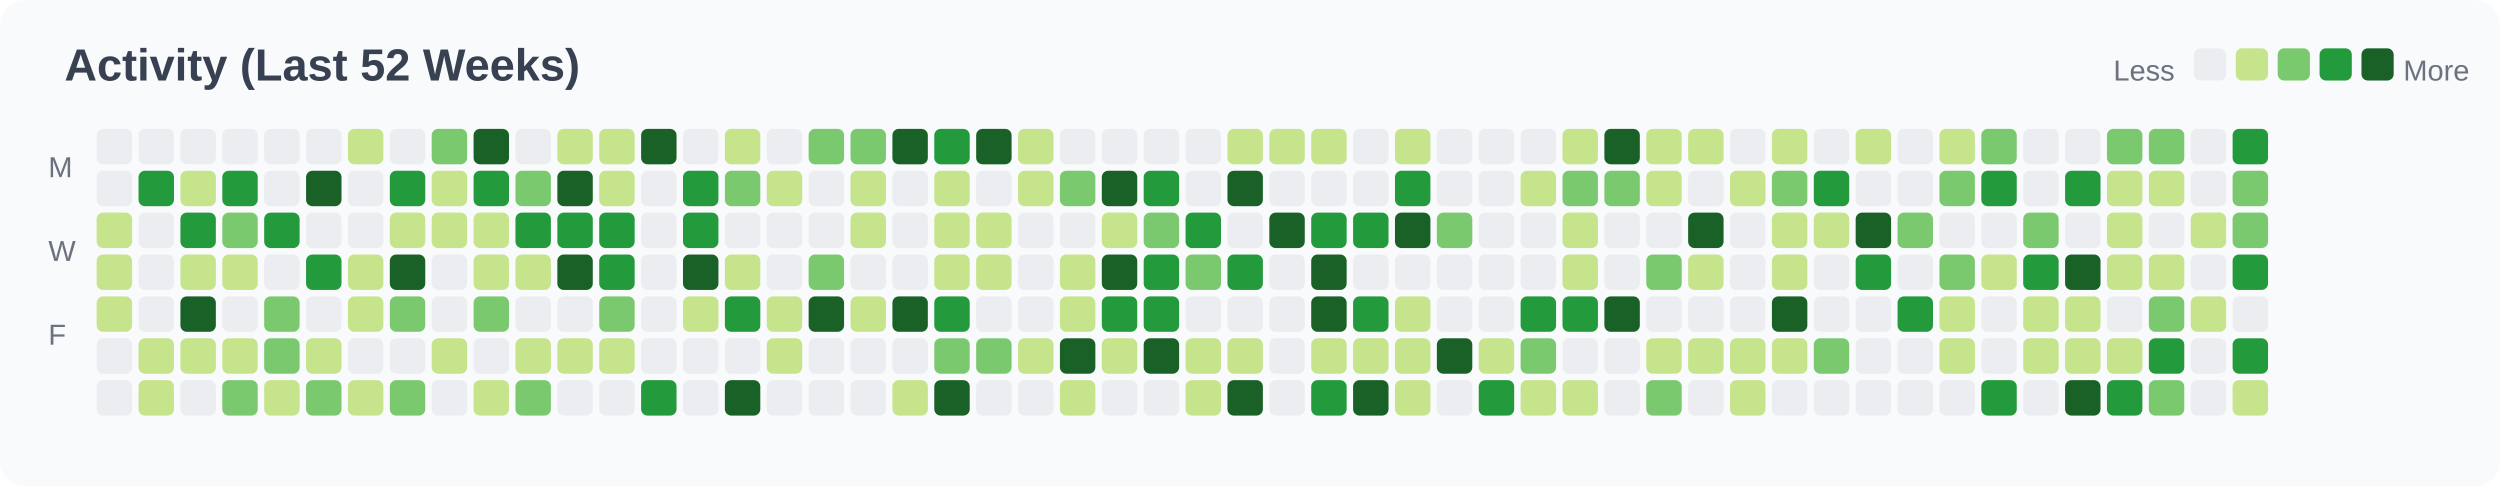
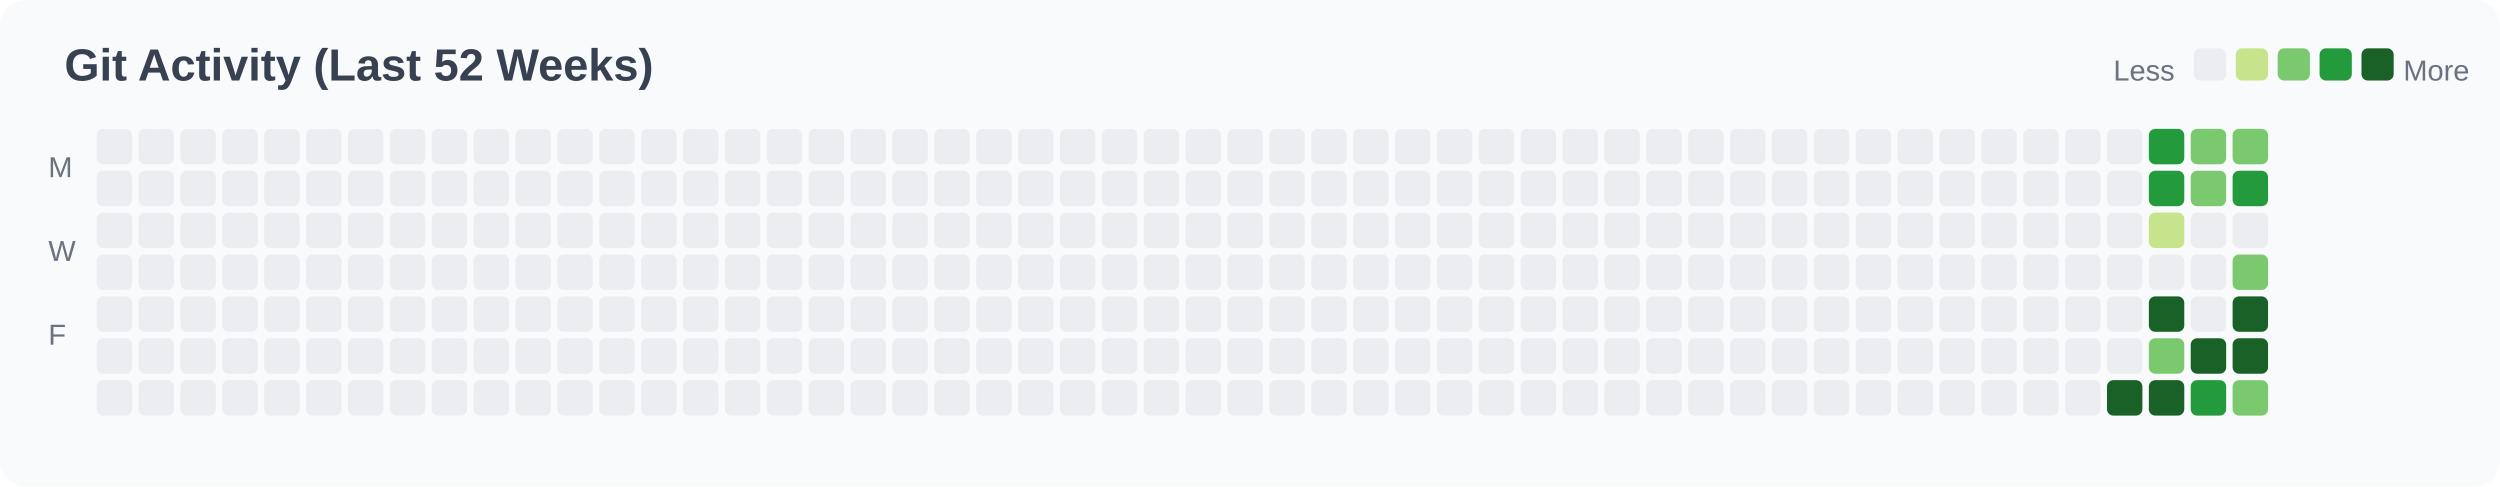
<svg xmlns="http://www.w3.org/2000/svg" width="776" height="151" viewBox="0 0 776 151">
  <rect width="776" height="151" fill="#f9fafb" rx="8" />
  <text x="20" y="25" font-family="Arial, sans-serif" font-size="14" font-weight="bold" fill="#374151">
-     Activity (Last 52 Weeks)
+     Git Activity (Last 52 Weeks)
  </text>
  <text x="15" y="55" font-family="Arial, sans-serif" font-size="9" fill="#6b7280">M</text>
  <text x="15" y="81" font-family="Arial, sans-serif" font-size="9" fill="#6b7280">W</text>
  <text x="15" y="107" font-family="Arial, sans-serif" font-size="9" fill="#6b7280">F</text>
  <rect x="30" y="40" width="11" height="11" fill="#ebedf0" rx="2" />
  <rect x="30" y="53" width="11" height="11" fill="#ebedf0" rx="2" />
-   <rect x="30" y="66" width="11" height="11" fill="#c6e48b" rx="2" />
-   <rect x="30" y="79" width="11" height="11" fill="#c6e48b" rx="2" />
-   <rect x="30" y="92" width="11" height="11" fill="#c6e48b" rx="2" />
+   <rect x="30" y="66" width="11" height="11" fill="#ebedf0" rx="2" />
+   <rect x="30" y="79" width="11" height="11" fill="#ebedf0" rx="2" />
+   <rect x="30" y="92" width="11" height="11" fill="#ebedf0" rx="2" />
  <rect x="30" y="105" width="11" height="11" fill="#ebedf0" rx="2" />
  <rect x="30" y="118" width="11" height="11" fill="#ebedf0" rx="2" />
  <rect x="43" y="40" width="11" height="11" fill="#ebedf0" rx="2" />
-   <rect x="43" y="53" width="11" height="11" fill="#239a3b" rx="2" />
+   <rect x="43" y="53" width="11" height="11" fill="#ebedf0" rx="2" />
  <rect x="43" y="66" width="11" height="11" fill="#ebedf0" rx="2" />
  <rect x="43" y="79" width="11" height="11" fill="#ebedf0" rx="2" />
  <rect x="43" y="92" width="11" height="11" fill="#ebedf0" rx="2" />
-   <rect x="43" y="105" width="11" height="11" fill="#c6e48b" rx="2" />
-   <rect x="43" y="118" width="11" height="11" fill="#c6e48b" rx="2" />
+   <rect x="43" y="105" width="11" height="11" fill="#ebedf0" rx="2" />
+   <rect x="43" y="118" width="11" height="11" fill="#ebedf0" rx="2" />
  <rect x="56" y="40" width="11" height="11" fill="#ebedf0" rx="2" />
-   <rect x="56" y="53" width="11" height="11" fill="#c6e48b" rx="2" />
-   <rect x="56" y="66" width="11" height="11" fill="#239a3b" rx="2" />
-   <rect x="56" y="79" width="11" height="11" fill="#c6e48b" rx="2" />
-   <rect x="56" y="92" width="11" height="11" fill="#196127" rx="2" />
-   <rect x="56" y="105" width="11" height="11" fill="#c6e48b" rx="2" />
+   <rect x="56" y="53" width="11" height="11" fill="#ebedf0" rx="2" />
+   <rect x="56" y="66" width="11" height="11" fill="#ebedf0" rx="2" />
+   <rect x="56" y="79" width="11" height="11" fill="#ebedf0" rx="2" />
+   <rect x="56" y="92" width="11" height="11" fill="#ebedf0" rx="2" />
+   <rect x="56" y="105" width="11" height="11" fill="#ebedf0" rx="2" />
  <rect x="56" y="118" width="11" height="11" fill="#ebedf0" rx="2" />
  <rect x="69" y="40" width="11" height="11" fill="#ebedf0" rx="2" />
-   <rect x="69" y="53" width="11" height="11" fill="#239a3b" rx="2" />
-   <rect x="69" y="66" width="11" height="11" fill="#7bc96f" rx="2" />
-   <rect x="69" y="79" width="11" height="11" fill="#c6e48b" rx="2" />
+   <rect x="69" y="53" width="11" height="11" fill="#ebedf0" rx="2" />
+   <rect x="69" y="66" width="11" height="11" fill="#ebedf0" rx="2" />
+   <rect x="69" y="79" width="11" height="11" fill="#ebedf0" rx="2" />
  <rect x="69" y="92" width="11" height="11" fill="#ebedf0" rx="2" />
-   <rect x="69" y="105" width="11" height="11" fill="#c6e48b" rx="2" />
-   <rect x="69" y="118" width="11" height="11" fill="#7bc96f" rx="2" />
+   <rect x="69" y="105" width="11" height="11" fill="#ebedf0" rx="2" />
+   <rect x="69" y="118" width="11" height="11" fill="#ebedf0" rx="2" />
  <rect x="82" y="40" width="11" height="11" fill="#ebedf0" rx="2" />
  <rect x="82" y="53" width="11" height="11" fill="#ebedf0" rx="2" />
-   <rect x="82" y="66" width="11" height="11" fill="#239a3b" rx="2" />
+   <rect x="82" y="66" width="11" height="11" fill="#ebedf0" rx="2" />
  <rect x="82" y="79" width="11" height="11" fill="#ebedf0" rx="2" />
-   <rect x="82" y="92" width="11" height="11" fill="#7bc96f" rx="2" />
-   <rect x="82" y="105" width="11" height="11" fill="#7bc96f" rx="2" />
-   <rect x="82" y="118" width="11" height="11" fill="#c6e48b" rx="2" />
+   <rect x="82" y="92" width="11" height="11" fill="#ebedf0" rx="2" />
+   <rect x="82" y="105" width="11" height="11" fill="#ebedf0" rx="2" />
+   <rect x="82" y="118" width="11" height="11" fill="#ebedf0" rx="2" />
  <rect x="95" y="40" width="11" height="11" fill="#ebedf0" rx="2" />
-   <rect x="95" y="53" width="11" height="11" fill="#196127" rx="2" />
+   <rect x="95" y="53" width="11" height="11" fill="#ebedf0" rx="2" />
  <rect x="95" y="66" width="11" height="11" fill="#ebedf0" rx="2" />
-   <rect x="95" y="79" width="11" height="11" fill="#239a3b" rx="2" />
+   <rect x="95" y="79" width="11" height="11" fill="#ebedf0" rx="2" />
  <rect x="95" y="92" width="11" height="11" fill="#ebedf0" rx="2" />
-   <rect x="95" y="105" width="11" height="11" fill="#c6e48b" rx="2" />
-   <rect x="95" y="118" width="11" height="11" fill="#7bc96f" rx="2" />
-   <rect x="108" y="40" width="11" height="11" fill="#c6e48b" rx="2" />
+   <rect x="95" y="105" width="11" height="11" fill="#ebedf0" rx="2" />
+   <rect x="95" y="118" width="11" height="11" fill="#ebedf0" rx="2" />
+   <rect x="108" y="40" width="11" height="11" fill="#ebedf0" rx="2" />
  <rect x="108" y="53" width="11" height="11" fill="#ebedf0" rx="2" />
  <rect x="108" y="66" width="11" height="11" fill="#ebedf0" rx="2" />
-   <rect x="108" y="79" width="11" height="11" fill="#c6e48b" rx="2" />
-   <rect x="108" y="92" width="11" height="11" fill="#c6e48b" rx="2" />
+   <rect x="108" y="79" width="11" height="11" fill="#ebedf0" rx="2" />
+   <rect x="108" y="92" width="11" height="11" fill="#ebedf0" rx="2" />
  <rect x="108" y="105" width="11" height="11" fill="#ebedf0" rx="2" />
-   <rect x="108" y="118" width="11" height="11" fill="#c6e48b" rx="2" />
+   <rect x="108" y="118" width="11" height="11" fill="#ebedf0" rx="2" />
  <rect x="121" y="40" width="11" height="11" fill="#ebedf0" rx="2" />
-   <rect x="121" y="53" width="11" height="11" fill="#239a3b" rx="2" />
-   <rect x="121" y="66" width="11" height="11" fill="#c6e48b" rx="2" />
-   <rect x="121" y="79" width="11" height="11" fill="#196127" rx="2" />
-   <rect x="121" y="92" width="11" height="11" fill="#7bc96f" rx="2" />
+   <rect x="121" y="53" width="11" height="11" fill="#ebedf0" rx="2" />
+   <rect x="121" y="66" width="11" height="11" fill="#ebedf0" rx="2" />
+   <rect x="121" y="79" width="11" height="11" fill="#ebedf0" rx="2" />
+   <rect x="121" y="92" width="11" height="11" fill="#ebedf0" rx="2" />
  <rect x="121" y="105" width="11" height="11" fill="#ebedf0" rx="2" />
-   <rect x="121" y="118" width="11" height="11" fill="#7bc96f" rx="2" />
-   <rect x="134" y="40" width="11" height="11" fill="#7bc96f" rx="2" />
-   <rect x="134" y="53" width="11" height="11" fill="#c6e48b" rx="2" />
-   <rect x="134" y="66" width="11" height="11" fill="#c6e48b" rx="2" />
+   <rect x="121" y="118" width="11" height="11" fill="#ebedf0" rx="2" />
+   <rect x="134" y="40" width="11" height="11" fill="#ebedf0" rx="2" />
+   <rect x="134" y="53" width="11" height="11" fill="#ebedf0" rx="2" />
+   <rect x="134" y="66" width="11" height="11" fill="#ebedf0" rx="2" />
  <rect x="134" y="79" width="11" height="11" fill="#ebedf0" rx="2" />
  <rect x="134" y="92" width="11" height="11" fill="#ebedf0" rx="2" />
-   <rect x="134" y="105" width="11" height="11" fill="#c6e48b" rx="2" />
+   <rect x="134" y="105" width="11" height="11" fill="#ebedf0" rx="2" />
  <rect x="134" y="118" width="11" height="11" fill="#ebedf0" rx="2" />
-   <rect x="147" y="40" width="11" height="11" fill="#196127" rx="2" />
-   <rect x="147" y="53" width="11" height="11" fill="#239a3b" rx="2" />
-   <rect x="147" y="66" width="11" height="11" fill="#c6e48b" rx="2" />
-   <rect x="147" y="79" width="11" height="11" fill="#c6e48b" rx="2" />
-   <rect x="147" y="92" width="11" height="11" fill="#7bc96f" rx="2" />
+   <rect x="147" y="40" width="11" height="11" fill="#ebedf0" rx="2" />
+   <rect x="147" y="53" width="11" height="11" fill="#ebedf0" rx="2" />
+   <rect x="147" y="66" width="11" height="11" fill="#ebedf0" rx="2" />
+   <rect x="147" y="79" width="11" height="11" fill="#ebedf0" rx="2" />
+   <rect x="147" y="92" width="11" height="11" fill="#ebedf0" rx="2" />
  <rect x="147" y="105" width="11" height="11" fill="#ebedf0" rx="2" />
-   <rect x="147" y="118" width="11" height="11" fill="#c6e48b" rx="2" />
+   <rect x="147" y="118" width="11" height="11" fill="#ebedf0" rx="2" />
  <rect x="160" y="40" width="11" height="11" fill="#ebedf0" rx="2" />
-   <rect x="160" y="53" width="11" height="11" fill="#7bc96f" rx="2" />
-   <rect x="160" y="66" width="11" height="11" fill="#239a3b" rx="2" />
-   <rect x="160" y="79" width="11" height="11" fill="#c6e48b" rx="2" />
+   <rect x="160" y="53" width="11" height="11" fill="#ebedf0" rx="2" />
+   <rect x="160" y="66" width="11" height="11" fill="#ebedf0" rx="2" />
+   <rect x="160" y="79" width="11" height="11" fill="#ebedf0" rx="2" />
  <rect x="160" y="92" width="11" height="11" fill="#ebedf0" rx="2" />
-   <rect x="160" y="105" width="11" height="11" fill="#c6e48b" rx="2" />
-   <rect x="160" y="118" width="11" height="11" fill="#7bc96f" rx="2" />
-   <rect x="173" y="40" width="11" height="11" fill="#c6e48b" rx="2" />
-   <rect x="173" y="53" width="11" height="11" fill="#196127" rx="2" />
-   <rect x="173" y="66" width="11" height="11" fill="#239a3b" rx="2" />
-   <rect x="173" y="79" width="11" height="11" fill="#196127" rx="2" />
+   <rect x="160" y="105" width="11" height="11" fill="#ebedf0" rx="2" />
+   <rect x="160" y="118" width="11" height="11" fill="#ebedf0" rx="2" />
+   <rect x="173" y="40" width="11" height="11" fill="#ebedf0" rx="2" />
+   <rect x="173" y="53" width="11" height="11" fill="#ebedf0" rx="2" />
+   <rect x="173" y="66" width="11" height="11" fill="#ebedf0" rx="2" />
+   <rect x="173" y="79" width="11" height="11" fill="#ebedf0" rx="2" />
  <rect x="173" y="92" width="11" height="11" fill="#ebedf0" rx="2" />
-   <rect x="173" y="105" width="11" height="11" fill="#c6e48b" rx="2" />
+   <rect x="173" y="105" width="11" height="11" fill="#ebedf0" rx="2" />
  <rect x="173" y="118" width="11" height="11" fill="#ebedf0" rx="2" />
-   <rect x="186" y="40" width="11" height="11" fill="#c6e48b" rx="2" />
-   <rect x="186" y="53" width="11" height="11" fill="#c6e48b" rx="2" />
-   <rect x="186" y="66" width="11" height="11" fill="#239a3b" rx="2" />
-   <rect x="186" y="79" width="11" height="11" fill="#239a3b" rx="2" />
-   <rect x="186" y="92" width="11" height="11" fill="#7bc96f" rx="2" />
-   <rect x="186" y="105" width="11" height="11" fill="#c6e48b" rx="2" />
+   <rect x="186" y="40" width="11" height="11" fill="#ebedf0" rx="2" />
+   <rect x="186" y="53" width="11" height="11" fill="#ebedf0" rx="2" />
+   <rect x="186" y="66" width="11" height="11" fill="#ebedf0" rx="2" />
+   <rect x="186" y="79" width="11" height="11" fill="#ebedf0" rx="2" />
+   <rect x="186" y="92" width="11" height="11" fill="#ebedf0" rx="2" />
+   <rect x="186" y="105" width="11" height="11" fill="#ebedf0" rx="2" />
  <rect x="186" y="118" width="11" height="11" fill="#ebedf0" rx="2" />
-   <rect x="199" y="40" width="11" height="11" fill="#196127" rx="2" />
+   <rect x="199" y="40" width="11" height="11" fill="#ebedf0" rx="2" />
  <rect x="199" y="53" width="11" height="11" fill="#ebedf0" rx="2" />
  <rect x="199" y="66" width="11" height="11" fill="#ebedf0" rx="2" />
  <rect x="199" y="79" width="11" height="11" fill="#ebedf0" rx="2" />
  <rect x="199" y="92" width="11" height="11" fill="#ebedf0" rx="2" />
  <rect x="199" y="105" width="11" height="11" fill="#ebedf0" rx="2" />
-   <rect x="199" y="118" width="11" height="11" fill="#239a3b" rx="2" />
+   <rect x="199" y="118" width="11" height="11" fill="#ebedf0" rx="2" />
  <rect x="212" y="40" width="11" height="11" fill="#ebedf0" rx="2" />
-   <rect x="212" y="53" width="11" height="11" fill="#239a3b" rx="2" />
-   <rect x="212" y="66" width="11" height="11" fill="#239a3b" rx="2" />
-   <rect x="212" y="79" width="11" height="11" fill="#196127" rx="2" />
-   <rect x="212" y="92" width="11" height="11" fill="#c6e48b" rx="2" />
+   <rect x="212" y="53" width="11" height="11" fill="#ebedf0" rx="2" />
+   <rect x="212" y="66" width="11" height="11" fill="#ebedf0" rx="2" />
+   <rect x="212" y="79" width="11" height="11" fill="#ebedf0" rx="2" />
+   <rect x="212" y="92" width="11" height="11" fill="#ebedf0" rx="2" />
  <rect x="212" y="105" width="11" height="11" fill="#ebedf0" rx="2" />
  <rect x="212" y="118" width="11" height="11" fill="#ebedf0" rx="2" />
-   <rect x="225" y="40" width="11" height="11" fill="#c6e48b" rx="2" />
-   <rect x="225" y="53" width="11" height="11" fill="#7bc96f" rx="2" />
+   <rect x="225" y="40" width="11" height="11" fill="#ebedf0" rx="2" />
+   <rect x="225" y="53" width="11" height="11" fill="#ebedf0" rx="2" />
  <rect x="225" y="66" width="11" height="11" fill="#ebedf0" rx="2" />
-   <rect x="225" y="79" width="11" height="11" fill="#c6e48b" rx="2" />
-   <rect x="225" y="92" width="11" height="11" fill="#239a3b" rx="2" />
+   <rect x="225" y="79" width="11" height="11" fill="#ebedf0" rx="2" />
+   <rect x="225" y="92" width="11" height="11" fill="#ebedf0" rx="2" />
  <rect x="225" y="105" width="11" height="11" fill="#ebedf0" rx="2" />
-   <rect x="225" y="118" width="11" height="11" fill="#196127" rx="2" />
+   <rect x="225" y="118" width="11" height="11" fill="#ebedf0" rx="2" />
  <rect x="238" y="40" width="11" height="11" fill="#ebedf0" rx="2" />
-   <rect x="238" y="53" width="11" height="11" fill="#c6e48b" rx="2" />
+   <rect x="238" y="53" width="11" height="11" fill="#ebedf0" rx="2" />
  <rect x="238" y="66" width="11" height="11" fill="#ebedf0" rx="2" />
  <rect x="238" y="79" width="11" height="11" fill="#ebedf0" rx="2" />
-   <rect x="238" y="92" width="11" height="11" fill="#c6e48b" rx="2" />
-   <rect x="238" y="105" width="11" height="11" fill="#c6e48b" rx="2" />
+   <rect x="238" y="92" width="11" height="11" fill="#ebedf0" rx="2" />
+   <rect x="238" y="105" width="11" height="11" fill="#ebedf0" rx="2" />
  <rect x="238" y="118" width="11" height="11" fill="#ebedf0" rx="2" />
-   <rect x="251" y="40" width="11" height="11" fill="#7bc96f" rx="2" />
+   <rect x="251" y="40" width="11" height="11" fill="#ebedf0" rx="2" />
  <rect x="251" y="53" width="11" height="11" fill="#ebedf0" rx="2" />
  <rect x="251" y="66" width="11" height="11" fill="#ebedf0" rx="2" />
-   <rect x="251" y="79" width="11" height="11" fill="#7bc96f" rx="2" />
-   <rect x="251" y="92" width="11" height="11" fill="#196127" rx="2" />
+   <rect x="251" y="79" width="11" height="11" fill="#ebedf0" rx="2" />
+   <rect x="251" y="92" width="11" height="11" fill="#ebedf0" rx="2" />
  <rect x="251" y="105" width="11" height="11" fill="#ebedf0" rx="2" />
  <rect x="251" y="118" width="11" height="11" fill="#ebedf0" rx="2" />
-   <rect x="264" y="40" width="11" height="11" fill="#7bc96f" rx="2" />
-   <rect x="264" y="53" width="11" height="11" fill="#c6e48b" rx="2" />
-   <rect x="264" y="66" width="11" height="11" fill="#c6e48b" rx="2" />
+   <rect x="264" y="40" width="11" height="11" fill="#ebedf0" rx="2" />
+   <rect x="264" y="53" width="11" height="11" fill="#ebedf0" rx="2" />
+   <rect x="264" y="66" width="11" height="11" fill="#ebedf0" rx="2" />
  <rect x="264" y="79" width="11" height="11" fill="#ebedf0" rx="2" />
-   <rect x="264" y="92" width="11" height="11" fill="#c6e48b" rx="2" />
+   <rect x="264" y="92" width="11" height="11" fill="#ebedf0" rx="2" />
  <rect x="264" y="105" width="11" height="11" fill="#ebedf0" rx="2" />
  <rect x="264" y="118" width="11" height="11" fill="#ebedf0" rx="2" />
-   <rect x="277" y="40" width="11" height="11" fill="#196127" rx="2" />
+   <rect x="277" y="40" width="11" height="11" fill="#ebedf0" rx="2" />
  <rect x="277" y="53" width="11" height="11" fill="#ebedf0" rx="2" />
  <rect x="277" y="66" width="11" height="11" fill="#ebedf0" rx="2" />
  <rect x="277" y="79" width="11" height="11" fill="#ebedf0" rx="2" />
-   <rect x="277" y="92" width="11" height="11" fill="#196127" rx="2" />
+   <rect x="277" y="92" width="11" height="11" fill="#ebedf0" rx="2" />
  <rect x="277" y="105" width="11" height="11" fill="#ebedf0" rx="2" />
-   <rect x="277" y="118" width="11" height="11" fill="#c6e48b" rx="2" />
-   <rect x="290" y="40" width="11" height="11" fill="#239a3b" rx="2" />
-   <rect x="290" y="53" width="11" height="11" fill="#c6e48b" rx="2" />
-   <rect x="290" y="66" width="11" height="11" fill="#c6e48b" rx="2" />
-   <rect x="290" y="79" width="11" height="11" fill="#c6e48b" rx="2" />
-   <rect x="290" y="92" width="11" height="11" fill="#239a3b" rx="2" />
-   <rect x="290" y="105" width="11" height="11" fill="#7bc96f" rx="2" />
-   <rect x="290" y="118" width="11" height="11" fill="#196127" rx="2" />
-   <rect x="303" y="40" width="11" height="11" fill="#196127" rx="2" />
+   <rect x="277" y="118" width="11" height="11" fill="#ebedf0" rx="2" />
+   <rect x="290" y="40" width="11" height="11" fill="#ebedf0" rx="2" />
+   <rect x="290" y="53" width="11" height="11" fill="#ebedf0" rx="2" />
+   <rect x="290" y="66" width="11" height="11" fill="#ebedf0" rx="2" />
+   <rect x="290" y="79" width="11" height="11" fill="#ebedf0" rx="2" />
+   <rect x="290" y="92" width="11" height="11" fill="#ebedf0" rx="2" />
+   <rect x="290" y="105" width="11" height="11" fill="#ebedf0" rx="2" />
+   <rect x="290" y="118" width="11" height="11" fill="#ebedf0" rx="2" />
+   <rect x="303" y="40" width="11" height="11" fill="#ebedf0" rx="2" />
  <rect x="303" y="53" width="11" height="11" fill="#ebedf0" rx="2" />
-   <rect x="303" y="66" width="11" height="11" fill="#c6e48b" rx="2" />
-   <rect x="303" y="79" width="11" height="11" fill="#c6e48b" rx="2" />
+   <rect x="303" y="66" width="11" height="11" fill="#ebedf0" rx="2" />
+   <rect x="303" y="79" width="11" height="11" fill="#ebedf0" rx="2" />
  <rect x="303" y="92" width="11" height="11" fill="#ebedf0" rx="2" />
-   <rect x="303" y="105" width="11" height="11" fill="#7bc96f" rx="2" />
+   <rect x="303" y="105" width="11" height="11" fill="#ebedf0" rx="2" />
  <rect x="303" y="118" width="11" height="11" fill="#ebedf0" rx="2" />
-   <rect x="316" y="40" width="11" height="11" fill="#c6e48b" rx="2" />
-   <rect x="316" y="53" width="11" height="11" fill="#c6e48b" rx="2" />
+   <rect x="316" y="40" width="11" height="11" fill="#ebedf0" rx="2" />
+   <rect x="316" y="53" width="11" height="11" fill="#ebedf0" rx="2" />
  <rect x="316" y="66" width="11" height="11" fill="#ebedf0" rx="2" />
  <rect x="316" y="79" width="11" height="11" fill="#ebedf0" rx="2" />
  <rect x="316" y="92" width="11" height="11" fill="#ebedf0" rx="2" />
-   <rect x="316" y="105" width="11" height="11" fill="#c6e48b" rx="2" />
+   <rect x="316" y="105" width="11" height="11" fill="#ebedf0" rx="2" />
  <rect x="316" y="118" width="11" height="11" fill="#ebedf0" rx="2" />
  <rect x="329" y="40" width="11" height="11" fill="#ebedf0" rx="2" />
-   <rect x="329" y="53" width="11" height="11" fill="#7bc96f" rx="2" />
+   <rect x="329" y="53" width="11" height="11" fill="#ebedf0" rx="2" />
  <rect x="329" y="66" width="11" height="11" fill="#ebedf0" rx="2" />
-   <rect x="329" y="79" width="11" height="11" fill="#c6e48b" rx="2" />
-   <rect x="329" y="92" width="11" height="11" fill="#c6e48b" rx="2" />
-   <rect x="329" y="105" width="11" height="11" fill="#196127" rx="2" />
-   <rect x="329" y="118" width="11" height="11" fill="#c6e48b" rx="2" />
+   <rect x="329" y="79" width="11" height="11" fill="#ebedf0" rx="2" />
+   <rect x="329" y="92" width="11" height="11" fill="#ebedf0" rx="2" />
+   <rect x="329" y="105" width="11" height="11" fill="#ebedf0" rx="2" />
+   <rect x="329" y="118" width="11" height="11" fill="#ebedf0" rx="2" />
  <rect x="342" y="40" width="11" height="11" fill="#ebedf0" rx="2" />
-   <rect x="342" y="53" width="11" height="11" fill="#196127" rx="2" />
-   <rect x="342" y="66" width="11" height="11" fill="#c6e48b" rx="2" />
-   <rect x="342" y="79" width="11" height="11" fill="#196127" rx="2" />
-   <rect x="342" y="92" width="11" height="11" fill="#239a3b" rx="2" />
-   <rect x="342" y="105" width="11" height="11" fill="#c6e48b" rx="2" />
+   <rect x="342" y="53" width="11" height="11" fill="#ebedf0" rx="2" />
+   <rect x="342" y="66" width="11" height="11" fill="#ebedf0" rx="2" />
+   <rect x="342" y="79" width="11" height="11" fill="#ebedf0" rx="2" />
+   <rect x="342" y="92" width="11" height="11" fill="#ebedf0" rx="2" />
+   <rect x="342" y="105" width="11" height="11" fill="#ebedf0" rx="2" />
  <rect x="342" y="118" width="11" height="11" fill="#ebedf0" rx="2" />
  <rect x="355" y="40" width="11" height="11" fill="#ebedf0" rx="2" />
-   <rect x="355" y="53" width="11" height="11" fill="#239a3b" rx="2" />
-   <rect x="355" y="66" width="11" height="11" fill="#7bc96f" rx="2" />
-   <rect x="355" y="79" width="11" height="11" fill="#239a3b" rx="2" />
-   <rect x="355" y="92" width="11" height="11" fill="#239a3b" rx="2" />
-   <rect x="355" y="105" width="11" height="11" fill="#196127" rx="2" />
+   <rect x="355" y="53" width="11" height="11" fill="#ebedf0" rx="2" />
+   <rect x="355" y="66" width="11" height="11" fill="#ebedf0" rx="2" />
+   <rect x="355" y="79" width="11" height="11" fill="#ebedf0" rx="2" />
+   <rect x="355" y="92" width="11" height="11" fill="#ebedf0" rx="2" />
+   <rect x="355" y="105" width="11" height="11" fill="#ebedf0" rx="2" />
  <rect x="355" y="118" width="11" height="11" fill="#ebedf0" rx="2" />
  <rect x="368" y="40" width="11" height="11" fill="#ebedf0" rx="2" />
  <rect x="368" y="53" width="11" height="11" fill="#ebedf0" rx="2" />
-   <rect x="368" y="66" width="11" height="11" fill="#239a3b" rx="2" />
-   <rect x="368" y="79" width="11" height="11" fill="#7bc96f" rx="2" />
+   <rect x="368" y="66" width="11" height="11" fill="#ebedf0" rx="2" />
+   <rect x="368" y="79" width="11" height="11" fill="#ebedf0" rx="2" />
  <rect x="368" y="92" width="11" height="11" fill="#ebedf0" rx="2" />
-   <rect x="368" y="105" width="11" height="11" fill="#c6e48b" rx="2" />
-   <rect x="368" y="118" width="11" height="11" fill="#c6e48b" rx="2" />
-   <rect x="381" y="40" width="11" height="11" fill="#c6e48b" rx="2" />
-   <rect x="381" y="53" width="11" height="11" fill="#196127" rx="2" />
+   <rect x="368" y="105" width="11" height="11" fill="#ebedf0" rx="2" />
+   <rect x="368" y="118" width="11" height="11" fill="#ebedf0" rx="2" />
+   <rect x="381" y="40" width="11" height="11" fill="#ebedf0" rx="2" />
+   <rect x="381" y="53" width="11" height="11" fill="#ebedf0" rx="2" />
  <rect x="381" y="66" width="11" height="11" fill="#ebedf0" rx="2" />
-   <rect x="381" y="79" width="11" height="11" fill="#239a3b" rx="2" />
+   <rect x="381" y="79" width="11" height="11" fill="#ebedf0" rx="2" />
  <rect x="381" y="92" width="11" height="11" fill="#ebedf0" rx="2" />
-   <rect x="381" y="105" width="11" height="11" fill="#c6e48b" rx="2" />
-   <rect x="381" y="118" width="11" height="11" fill="#196127" rx="2" />
-   <rect x="394" y="40" width="11" height="11" fill="#c6e48b" rx="2" />
+   <rect x="381" y="105" width="11" height="11" fill="#ebedf0" rx="2" />
+   <rect x="381" y="118" width="11" height="11" fill="#ebedf0" rx="2" />
+   <rect x="394" y="40" width="11" height="11" fill="#ebedf0" rx="2" />
  <rect x="394" y="53" width="11" height="11" fill="#ebedf0" rx="2" />
-   <rect x="394" y="66" width="11" height="11" fill="#196127" rx="2" />
+   <rect x="394" y="66" width="11" height="11" fill="#ebedf0" rx="2" />
  <rect x="394" y="79" width="11" height="11" fill="#ebedf0" rx="2" />
  <rect x="394" y="92" width="11" height="11" fill="#ebedf0" rx="2" />
  <rect x="394" y="105" width="11" height="11" fill="#ebedf0" rx="2" />
  <rect x="394" y="118" width="11" height="11" fill="#ebedf0" rx="2" />
-   <rect x="407" y="40" width="11" height="11" fill="#c6e48b" rx="2" />
+   <rect x="407" y="40" width="11" height="11" fill="#ebedf0" rx="2" />
  <rect x="407" y="53" width="11" height="11" fill="#ebedf0" rx="2" />
-   <rect x="407" y="66" width="11" height="11" fill="#239a3b" rx="2" />
-   <rect x="407" y="79" width="11" height="11" fill="#196127" rx="2" />
-   <rect x="407" y="92" width="11" height="11" fill="#196127" rx="2" />
-   <rect x="407" y="105" width="11" height="11" fill="#c6e48b" rx="2" />
-   <rect x="407" y="118" width="11" height="11" fill="#239a3b" rx="2" />
+   <rect x="407" y="66" width="11" height="11" fill="#ebedf0" rx="2" />
+   <rect x="407" y="79" width="11" height="11" fill="#ebedf0" rx="2" />
+   <rect x="407" y="92" width="11" height="11" fill="#ebedf0" rx="2" />
+   <rect x="407" y="105" width="11" height="11" fill="#ebedf0" rx="2" />
+   <rect x="407" y="118" width="11" height="11" fill="#ebedf0" rx="2" />
  <rect x="420" y="40" width="11" height="11" fill="#ebedf0" rx="2" />
  <rect x="420" y="53" width="11" height="11" fill="#ebedf0" rx="2" />
-   <rect x="420" y="66" width="11" height="11" fill="#239a3b" rx="2" />
+   <rect x="420" y="66" width="11" height="11" fill="#ebedf0" rx="2" />
  <rect x="420" y="79" width="11" height="11" fill="#ebedf0" rx="2" />
-   <rect x="420" y="92" width="11" height="11" fill="#239a3b" rx="2" />
-   <rect x="420" y="105" width="11" height="11" fill="#c6e48b" rx="2" />
-   <rect x="420" y="118" width="11" height="11" fill="#196127" rx="2" />
-   <rect x="433" y="40" width="11" height="11" fill="#c6e48b" rx="2" />
-   <rect x="433" y="53" width="11" height="11" fill="#239a3b" rx="2" />
-   <rect x="433" y="66" width="11" height="11" fill="#196127" rx="2" />
+   <rect x="420" y="92" width="11" height="11" fill="#ebedf0" rx="2" />
+   <rect x="420" y="105" width="11" height="11" fill="#ebedf0" rx="2" />
+   <rect x="420" y="118" width="11" height="11" fill="#ebedf0" rx="2" />
+   <rect x="433" y="40" width="11" height="11" fill="#ebedf0" rx="2" />
+   <rect x="433" y="53" width="11" height="11" fill="#ebedf0" rx="2" />
+   <rect x="433" y="66" width="11" height="11" fill="#ebedf0" rx="2" />
  <rect x="433" y="79" width="11" height="11" fill="#ebedf0" rx="2" />
-   <rect x="433" y="92" width="11" height="11" fill="#c6e48b" rx="2" />
-   <rect x="433" y="105" width="11" height="11" fill="#c6e48b" rx="2" />
-   <rect x="433" y="118" width="11" height="11" fill="#c6e48b" rx="2" />
+   <rect x="433" y="92" width="11" height="11" fill="#ebedf0" rx="2" />
+   <rect x="433" y="105" width="11" height="11" fill="#ebedf0" rx="2" />
+   <rect x="433" y="118" width="11" height="11" fill="#ebedf0" rx="2" />
  <rect x="446" y="40" width="11" height="11" fill="#ebedf0" rx="2" />
  <rect x="446" y="53" width="11" height="11" fill="#ebedf0" rx="2" />
-   <rect x="446" y="66" width="11" height="11" fill="#7bc96f" rx="2" />
+   <rect x="446" y="66" width="11" height="11" fill="#ebedf0" rx="2" />
  <rect x="446" y="79" width="11" height="11" fill="#ebedf0" rx="2" />
  <rect x="446" y="92" width="11" height="11" fill="#ebedf0" rx="2" />
-   <rect x="446" y="105" width="11" height="11" fill="#196127" rx="2" />
+   <rect x="446" y="105" width="11" height="11" fill="#ebedf0" rx="2" />
  <rect x="446" y="118" width="11" height="11" fill="#ebedf0" rx="2" />
  <rect x="459" y="40" width="11" height="11" fill="#ebedf0" rx="2" />
  <rect x="459" y="53" width="11" height="11" fill="#ebedf0" rx="2" />
  <rect x="459" y="66" width="11" height="11" fill="#ebedf0" rx="2" />
  <rect x="459" y="79" width="11" height="11" fill="#ebedf0" rx="2" />
  <rect x="459" y="92" width="11" height="11" fill="#ebedf0" rx="2" />
-   <rect x="459" y="105" width="11" height="11" fill="#c6e48b" rx="2" />
-   <rect x="459" y="118" width="11" height="11" fill="#239a3b" rx="2" />
+   <rect x="459" y="105" width="11" height="11" fill="#ebedf0" rx="2" />
+   <rect x="459" y="118" width="11" height="11" fill="#ebedf0" rx="2" />
  <rect x="472" y="40" width="11" height="11" fill="#ebedf0" rx="2" />
-   <rect x="472" y="53" width="11" height="11" fill="#c6e48b" rx="2" />
+   <rect x="472" y="53" width="11" height="11" fill="#ebedf0" rx="2" />
  <rect x="472" y="66" width="11" height="11" fill="#ebedf0" rx="2" />
  <rect x="472" y="79" width="11" height="11" fill="#ebedf0" rx="2" />
-   <rect x="472" y="92" width="11" height="11" fill="#239a3b" rx="2" />
-   <rect x="472" y="105" width="11" height="11" fill="#7bc96f" rx="2" />
-   <rect x="472" y="118" width="11" height="11" fill="#c6e48b" rx="2" />
-   <rect x="485" y="40" width="11" height="11" fill="#c6e48b" rx="2" />
-   <rect x="485" y="53" width="11" height="11" fill="#7bc96f" rx="2" />
-   <rect x="485" y="66" width="11" height="11" fill="#c6e48b" rx="2" />
-   <rect x="485" y="79" width="11" height="11" fill="#c6e48b" rx="2" />
-   <rect x="485" y="92" width="11" height="11" fill="#239a3b" rx="2" />
+   <rect x="472" y="92" width="11" height="11" fill="#ebedf0" rx="2" />
+   <rect x="472" y="105" width="11" height="11" fill="#ebedf0" rx="2" />
+   <rect x="472" y="118" width="11" height="11" fill="#ebedf0" rx="2" />
+   <rect x="485" y="40" width="11" height="11" fill="#ebedf0" rx="2" />
+   <rect x="485" y="53" width="11" height="11" fill="#ebedf0" rx="2" />
+   <rect x="485" y="66" width="11" height="11" fill="#ebedf0" rx="2" />
+   <rect x="485" y="79" width="11" height="11" fill="#ebedf0" rx="2" />
+   <rect x="485" y="92" width="11" height="11" fill="#ebedf0" rx="2" />
  <rect x="485" y="105" width="11" height="11" fill="#ebedf0" rx="2" />
-   <rect x="485" y="118" width="11" height="11" fill="#c6e48b" rx="2" />
-   <rect x="498" y="40" width="11" height="11" fill="#196127" rx="2" />
-   <rect x="498" y="53" width="11" height="11" fill="#7bc96f" rx="2" />
+   <rect x="485" y="118" width="11" height="11" fill="#ebedf0" rx="2" />
+   <rect x="498" y="40" width="11" height="11" fill="#ebedf0" rx="2" />
+   <rect x="498" y="53" width="11" height="11" fill="#ebedf0" rx="2" />
  <rect x="498" y="66" width="11" height="11" fill="#ebedf0" rx="2" />
  <rect x="498" y="79" width="11" height="11" fill="#ebedf0" rx="2" />
-   <rect x="498" y="92" width="11" height="11" fill="#196127" rx="2" />
+   <rect x="498" y="92" width="11" height="11" fill="#ebedf0" rx="2" />
  <rect x="498" y="105" width="11" height="11" fill="#ebedf0" rx="2" />
  <rect x="498" y="118" width="11" height="11" fill="#ebedf0" rx="2" />
-   <rect x="511" y="40" width="11" height="11" fill="#c6e48b" rx="2" />
-   <rect x="511" y="53" width="11" height="11" fill="#c6e48b" rx="2" />
+   <rect x="511" y="40" width="11" height="11" fill="#ebedf0" rx="2" />
+   <rect x="511" y="53" width="11" height="11" fill="#ebedf0" rx="2" />
  <rect x="511" y="66" width="11" height="11" fill="#ebedf0" rx="2" />
-   <rect x="511" y="79" width="11" height="11" fill="#7bc96f" rx="2" />
+   <rect x="511" y="79" width="11" height="11" fill="#ebedf0" rx="2" />
  <rect x="511" y="92" width="11" height="11" fill="#ebedf0" rx="2" />
-   <rect x="511" y="105" width="11" height="11" fill="#c6e48b" rx="2" />
-   <rect x="511" y="118" width="11" height="11" fill="#7bc96f" rx="2" />
-   <rect x="524" y="40" width="11" height="11" fill="#c6e48b" rx="2" />
+   <rect x="511" y="105" width="11" height="11" fill="#ebedf0" rx="2" />
+   <rect x="511" y="118" width="11" height="11" fill="#ebedf0" rx="2" />
+   <rect x="524" y="40" width="11" height="11" fill="#ebedf0" rx="2" />
  <rect x="524" y="53" width="11" height="11" fill="#ebedf0" rx="2" />
-   <rect x="524" y="66" width="11" height="11" fill="#196127" rx="2" />
-   <rect x="524" y="79" width="11" height="11" fill="#c6e48b" rx="2" />
+   <rect x="524" y="66" width="11" height="11" fill="#ebedf0" rx="2" />
+   <rect x="524" y="79" width="11" height="11" fill="#ebedf0" rx="2" />
  <rect x="524" y="92" width="11" height="11" fill="#ebedf0" rx="2" />
-   <rect x="524" y="105" width="11" height="11" fill="#c6e48b" rx="2" />
+   <rect x="524" y="105" width="11" height="11" fill="#ebedf0" rx="2" />
  <rect x="524" y="118" width="11" height="11" fill="#ebedf0" rx="2" />
  <rect x="537" y="40" width="11" height="11" fill="#ebedf0" rx="2" />
-   <rect x="537" y="53" width="11" height="11" fill="#c6e48b" rx="2" />
+   <rect x="537" y="53" width="11" height="11" fill="#ebedf0" rx="2" />
  <rect x="537" y="66" width="11" height="11" fill="#ebedf0" rx="2" />
  <rect x="537" y="79" width="11" height="11" fill="#ebedf0" rx="2" />
  <rect x="537" y="92" width="11" height="11" fill="#ebedf0" rx="2" />
-   <rect x="537" y="105" width="11" height="11" fill="#c6e48b" rx="2" />
-   <rect x="537" y="118" width="11" height="11" fill="#c6e48b" rx="2" />
-   <rect x="550" y="40" width="11" height="11" fill="#c6e48b" rx="2" />
-   <rect x="550" y="53" width="11" height="11" fill="#7bc96f" rx="2" />
-   <rect x="550" y="66" width="11" height="11" fill="#c6e48b" rx="2" />
-   <rect x="550" y="79" width="11" height="11" fill="#c6e48b" rx="2" />
-   <rect x="550" y="92" width="11" height="11" fill="#196127" rx="2" />
-   <rect x="550" y="105" width="11" height="11" fill="#c6e48b" rx="2" />
+   <rect x="537" y="105" width="11" height="11" fill="#ebedf0" rx="2" />
+   <rect x="537" y="118" width="11" height="11" fill="#ebedf0" rx="2" />
+   <rect x="550" y="40" width="11" height="11" fill="#ebedf0" rx="2" />
+   <rect x="550" y="53" width="11" height="11" fill="#ebedf0" rx="2" />
+   <rect x="550" y="66" width="11" height="11" fill="#ebedf0" rx="2" />
+   <rect x="550" y="79" width="11" height="11" fill="#ebedf0" rx="2" />
+   <rect x="550" y="92" width="11" height="11" fill="#ebedf0" rx="2" />
+   <rect x="550" y="105" width="11" height="11" fill="#ebedf0" rx="2" />
  <rect x="550" y="118" width="11" height="11" fill="#ebedf0" rx="2" />
  <rect x="563" y="40" width="11" height="11" fill="#ebedf0" rx="2" />
-   <rect x="563" y="53" width="11" height="11" fill="#239a3b" rx="2" />
-   <rect x="563" y="66" width="11" height="11" fill="#c6e48b" rx="2" />
+   <rect x="563" y="53" width="11" height="11" fill="#ebedf0" rx="2" />
+   <rect x="563" y="66" width="11" height="11" fill="#ebedf0" rx="2" />
  <rect x="563" y="79" width="11" height="11" fill="#ebedf0" rx="2" />
  <rect x="563" y="92" width="11" height="11" fill="#ebedf0" rx="2" />
-   <rect x="563" y="105" width="11" height="11" fill="#7bc96f" rx="2" />
+   <rect x="563" y="105" width="11" height="11" fill="#ebedf0" rx="2" />
  <rect x="563" y="118" width="11" height="11" fill="#ebedf0" rx="2" />
-   <rect x="576" y="40" width="11" height="11" fill="#c6e48b" rx="2" />
+   <rect x="576" y="40" width="11" height="11" fill="#ebedf0" rx="2" />
  <rect x="576" y="53" width="11" height="11" fill="#ebedf0" rx="2" />
-   <rect x="576" y="66" width="11" height="11" fill="#196127" rx="2" />
-   <rect x="576" y="79" width="11" height="11" fill="#239a3b" rx="2" />
+   <rect x="576" y="66" width="11" height="11" fill="#ebedf0" rx="2" />
+   <rect x="576" y="79" width="11" height="11" fill="#ebedf0" rx="2" />
  <rect x="576" y="92" width="11" height="11" fill="#ebedf0" rx="2" />
  <rect x="576" y="105" width="11" height="11" fill="#ebedf0" rx="2" />
  <rect x="576" y="118" width="11" height="11" fill="#ebedf0" rx="2" />
  <rect x="589" y="40" width="11" height="11" fill="#ebedf0" rx="2" />
  <rect x="589" y="53" width="11" height="11" fill="#ebedf0" rx="2" />
-   <rect x="589" y="66" width="11" height="11" fill="#7bc96f" rx="2" />
+   <rect x="589" y="66" width="11" height="11" fill="#ebedf0" rx="2" />
  <rect x="589" y="79" width="11" height="11" fill="#ebedf0" rx="2" />
-   <rect x="589" y="92" width="11" height="11" fill="#239a3b" rx="2" />
+   <rect x="589" y="92" width="11" height="11" fill="#ebedf0" rx="2" />
  <rect x="589" y="105" width="11" height="11" fill="#ebedf0" rx="2" />
  <rect x="589" y="118" width="11" height="11" fill="#ebedf0" rx="2" />
-   <rect x="602" y="40" width="11" height="11" fill="#c6e48b" rx="2" />
-   <rect x="602" y="53" width="11" height="11" fill="#7bc96f" rx="2" />
+   <rect x="602" y="40" width="11" height="11" fill="#ebedf0" rx="2" />
+   <rect x="602" y="53" width="11" height="11" fill="#ebedf0" rx="2" />
  <rect x="602" y="66" width="11" height="11" fill="#ebedf0" rx="2" />
-   <rect x="602" y="79" width="11" height="11" fill="#7bc96f" rx="2" />
-   <rect x="602" y="92" width="11" height="11" fill="#c6e48b" rx="2" />
-   <rect x="602" y="105" width="11" height="11" fill="#c6e48b" rx="2" />
+   <rect x="602" y="79" width="11" height="11" fill="#ebedf0" rx="2" />
+   <rect x="602" y="92" width="11" height="11" fill="#ebedf0" rx="2" />
+   <rect x="602" y="105" width="11" height="11" fill="#ebedf0" rx="2" />
  <rect x="602" y="118" width="11" height="11" fill="#ebedf0" rx="2" />
-   <rect x="615" y="40" width="11" height="11" fill="#7bc96f" rx="2" />
-   <rect x="615" y="53" width="11" height="11" fill="#239a3b" rx="2" />
+   <rect x="615" y="40" width="11" height="11" fill="#ebedf0" rx="2" />
+   <rect x="615" y="53" width="11" height="11" fill="#ebedf0" rx="2" />
  <rect x="615" y="66" width="11" height="11" fill="#ebedf0" rx="2" />
-   <rect x="615" y="79" width="11" height="11" fill="#c6e48b" rx="2" />
+   <rect x="615" y="79" width="11" height="11" fill="#ebedf0" rx="2" />
  <rect x="615" y="92" width="11" height="11" fill="#ebedf0" rx="2" />
  <rect x="615" y="105" width="11" height="11" fill="#ebedf0" rx="2" />
-   <rect x="615" y="118" width="11" height="11" fill="#239a3b" rx="2" />
+   <rect x="615" y="118" width="11" height="11" fill="#ebedf0" rx="2" />
  <rect x="628" y="40" width="11" height="11" fill="#ebedf0" rx="2" />
  <rect x="628" y="53" width="11" height="11" fill="#ebedf0" rx="2" />
-   <rect x="628" y="66" width="11" height="11" fill="#7bc96f" rx="2" />
-   <rect x="628" y="79" width="11" height="11" fill="#239a3b" rx="2" />
-   <rect x="628" y="92" width="11" height="11" fill="#c6e48b" rx="2" />
-   <rect x="628" y="105" width="11" height="11" fill="#c6e48b" rx="2" />
+   <rect x="628" y="66" width="11" height="11" fill="#ebedf0" rx="2" />
+   <rect x="628" y="79" width="11" height="11" fill="#ebedf0" rx="2" />
+   <rect x="628" y="92" width="11" height="11" fill="#ebedf0" rx="2" />
+   <rect x="628" y="105" width="11" height="11" fill="#ebedf0" rx="2" />
  <rect x="628" y="118" width="11" height="11" fill="#ebedf0" rx="2" />
  <rect x="641" y="40" width="11" height="11" fill="#ebedf0" rx="2" />
-   <rect x="641" y="53" width="11" height="11" fill="#239a3b" rx="2" />
+   <rect x="641" y="53" width="11" height="11" fill="#ebedf0" rx="2" />
  <rect x="641" y="66" width="11" height="11" fill="#ebedf0" rx="2" />
-   <rect x="641" y="79" width="11" height="11" fill="#196127" rx="2" />
-   <rect x="641" y="92" width="11" height="11" fill="#c6e48b" rx="2" />
-   <rect x="641" y="105" width="11" height="11" fill="#c6e48b" rx="2" />
-   <rect x="641" y="118" width="11" height="11" fill="#196127" rx="2" />
-   <rect x="654" y="40" width="11" height="11" fill="#7bc96f" rx="2" />
-   <rect x="654" y="53" width="11" height="11" fill="#c6e48b" rx="2" />
-   <rect x="654" y="66" width="11" height="11" fill="#c6e48b" rx="2" />
-   <rect x="654" y="79" width="11" height="11" fill="#c6e48b" rx="2" />
+   <rect x="641" y="79" width="11" height="11" fill="#ebedf0" rx="2" />
+   <rect x="641" y="92" width="11" height="11" fill="#ebedf0" rx="2" />
+   <rect x="641" y="105" width="11" height="11" fill="#ebedf0" rx="2" />
+   <rect x="641" y="118" width="11" height="11" fill="#ebedf0" rx="2" />
+   <rect x="654" y="40" width="11" height="11" fill="#ebedf0" rx="2" />
+   <rect x="654" y="53" width="11" height="11" fill="#ebedf0" rx="2" />
+   <rect x="654" y="66" width="11" height="11" fill="#ebedf0" rx="2" />
+   <rect x="654" y="79" width="11" height="11" fill="#ebedf0" rx="2" />
  <rect x="654" y="92" width="11" height="11" fill="#ebedf0" rx="2" />
-   <rect x="654" y="105" width="11" height="11" fill="#c6e48b" rx="2" />
-   <rect x="654" y="118" width="11" height="11" fill="#239a3b" rx="2" />
-   <rect x="667" y="40" width="11" height="11" fill="#7bc96f" rx="2" />
-   <rect x="667" y="53" width="11" height="11" fill="#c6e48b" rx="2" />
-   <rect x="667" y="66" width="11" height="11" fill="#ebedf0" rx="2" />
-   <rect x="667" y="79" width="11" height="11" fill="#c6e48b" rx="2" />
-   <rect x="667" y="92" width="11" height="11" fill="#7bc96f" rx="2" />
-   <rect x="667" y="105" width="11" height="11" fill="#239a3b" rx="2" />
-   <rect x="667" y="118" width="11" height="11" fill="#7bc96f" rx="2" />
-   <rect x="680" y="40" width="11" height="11" fill="#ebedf0" rx="2" />
-   <rect x="680" y="53" width="11" height="11" fill="#ebedf0" rx="2" />
-   <rect x="680" y="66" width="11" height="11" fill="#c6e48b" rx="2" />
+   <rect x="654" y="105" width="11" height="11" fill="#ebedf0" rx="2" />
+   <rect x="654" y="118" width="11" height="11" fill="#196127" rx="2" />
+   <rect x="667" y="40" width="11" height="11" fill="#239a3b" rx="2" />
+   <rect x="667" y="53" width="11" height="11" fill="#239a3b" rx="2" />
+   <rect x="667" y="66" width="11" height="11" fill="#c6e48b" rx="2" />
+   <rect x="667" y="79" width="11" height="11" fill="#ebedf0" rx="2" />
+   <rect x="667" y="92" width="11" height="11" fill="#196127" rx="2" />
+   <rect x="667" y="105" width="11" height="11" fill="#7bc96f" rx="2" />
+   <rect x="667" y="118" width="11" height="11" fill="#196127" rx="2" />
+   <rect x="680" y="40" width="11" height="11" fill="#7bc96f" rx="2" />
+   <rect x="680" y="53" width="11" height="11" fill="#7bc96f" rx="2" />
+   <rect x="680" y="66" width="11" height="11" fill="#ebedf0" rx="2" />
  <rect x="680" y="79" width="11" height="11" fill="#ebedf0" rx="2" />
-   <rect x="680" y="92" width="11" height="11" fill="#c6e48b" rx="2" />
-   <rect x="680" y="105" width="11" height="11" fill="#ebedf0" rx="2" />
-   <rect x="680" y="118" width="11" height="11" fill="#ebedf0" rx="2" />
-   <rect x="693" y="40" width="11" height="11" fill="#239a3b" rx="2" />
-   <rect x="693" y="53" width="11" height="11" fill="#7bc96f" rx="2" />
-   <rect x="693" y="66" width="11" height="11" fill="#7bc96f" rx="2" />
-   <rect x="693" y="79" width="11" height="11" fill="#239a3b" rx="2" />
-   <rect x="693" y="92" width="11" height="11" fill="#ebedf0" rx="2" />
-   <rect x="693" y="105" width="11" height="11" fill="#239a3b" rx="2" />
-   <rect x="693" y="118" width="11" height="11" fill="#c6e48b" rx="2" />
+   <rect x="680" y="92" width="11" height="11" fill="#ebedf0" rx="2" />
+   <rect x="680" y="105" width="11" height="11" fill="#196127" rx="2" />
+   <rect x="680" y="118" width="11" height="11" fill="#239a3b" rx="2" />
+   <rect x="693" y="40" width="11" height="11" fill="#7bc96f" rx="2" />
+   <rect x="693" y="53" width="11" height="11" fill="#239a3b" rx="2" />
+   <rect x="693" y="66" width="11" height="11" fill="#ebedf0" rx="2" />
+   <rect x="693" y="79" width="11" height="11" fill="#7bc96f" rx="2" />
+   <rect x="693" y="92" width="11" height="11" fill="#196127" rx="2" />
+   <rect x="693" y="105" width="11" height="11" fill="#196127" rx="2" />
+   <rect x="693" y="118" width="11" height="11" fill="#7bc96f" rx="2" />
  <text x="656" y="25" font-family="Arial, sans-serif" font-size="9" fill="#6b7280">Less</text>
  <rect x="681" y="15" width="10" height="10" fill="#ebedf0" rx="2" />
  <rect x="694" y="15" width="10" height="10" fill="#c6e48b" rx="2" />
  <rect x="707" y="15" width="10" height="10" fill="#7bc96f" rx="2" />
  <rect x="720" y="15" width="10" height="10" fill="#239a3b" rx="2" />
  <rect x="733" y="15" width="10" height="10" fill="#196127" rx="2" />
  <text x="746" y="25" font-family="Arial, sans-serif" font-size="9" fill="#6b7280">More</text>
</svg>
